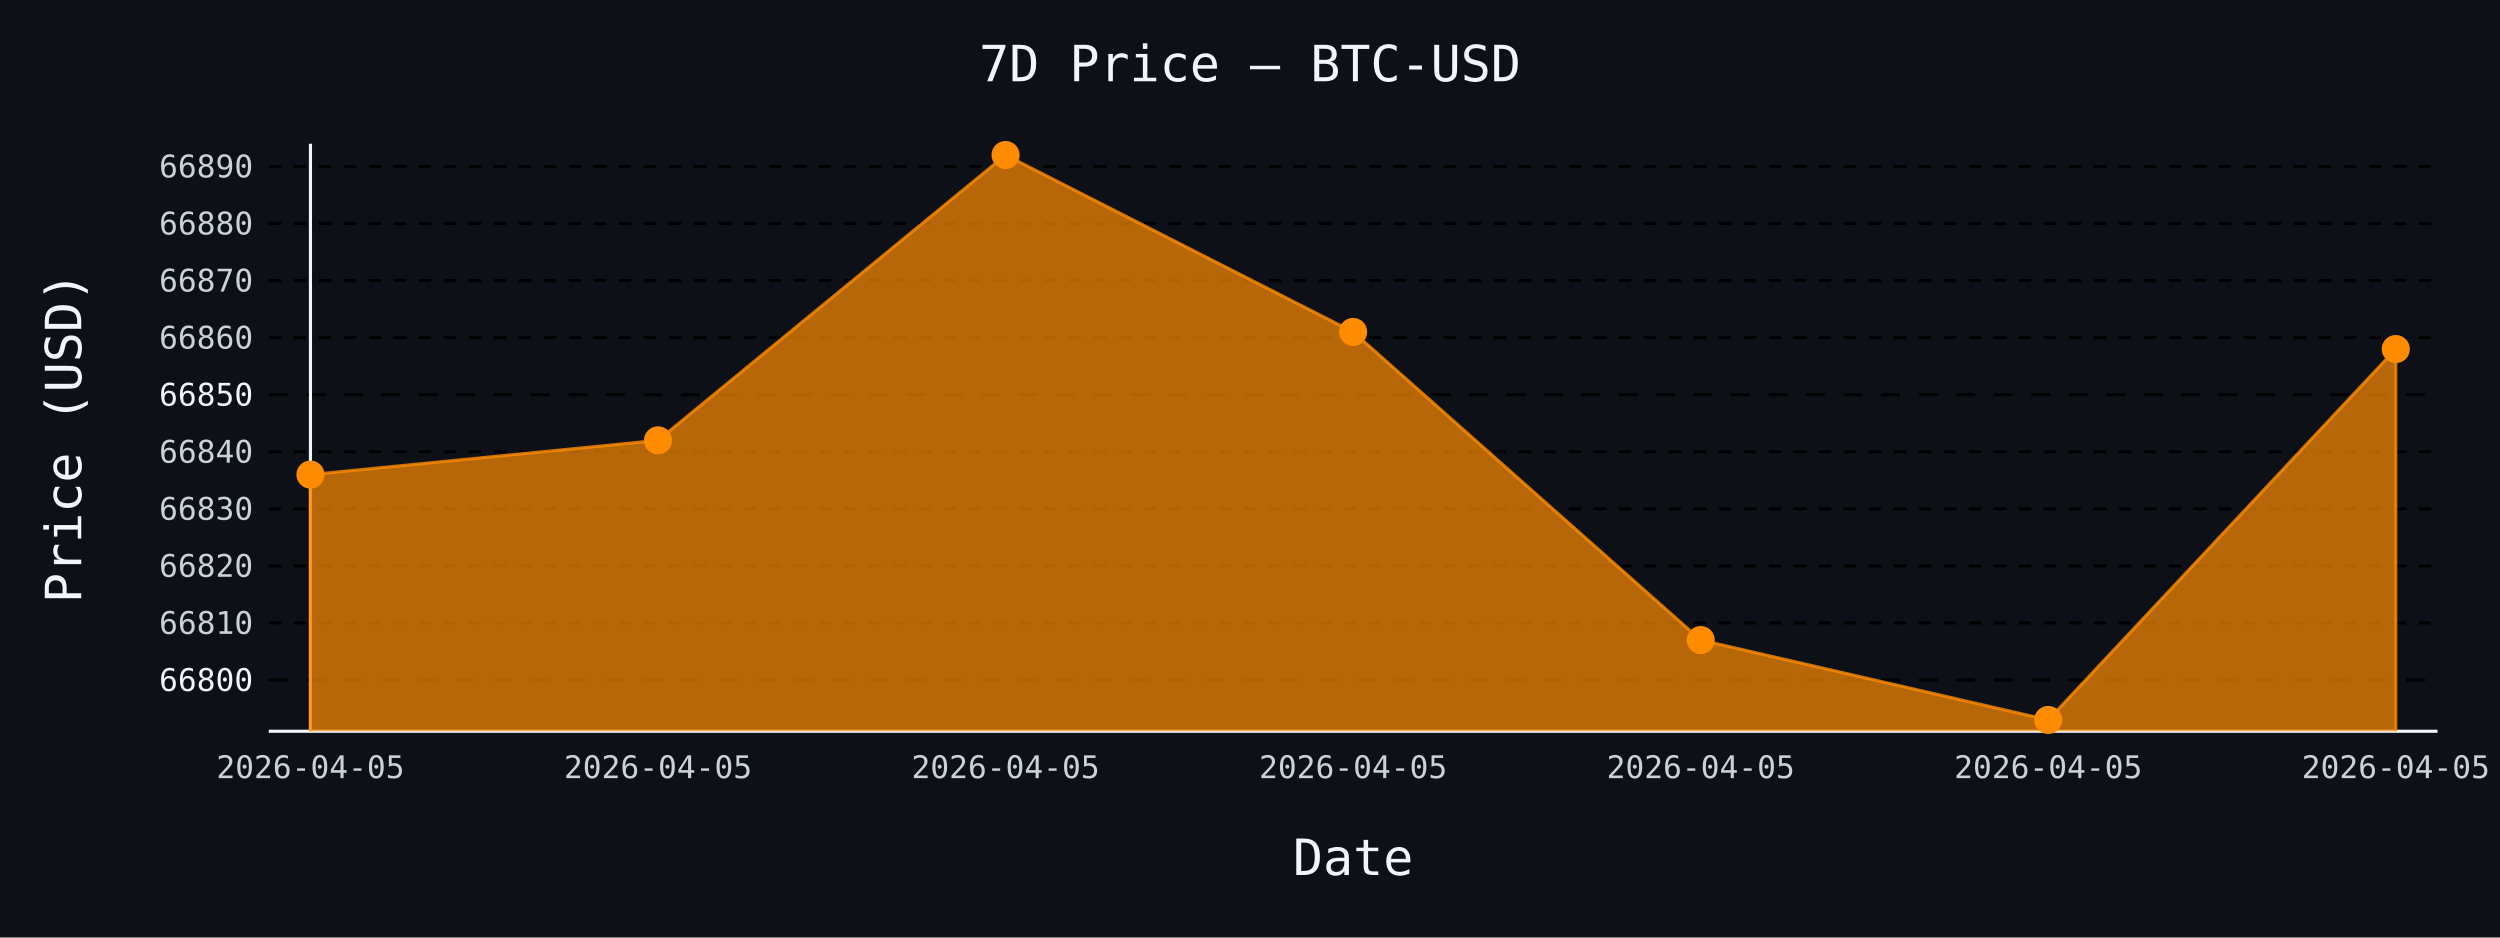
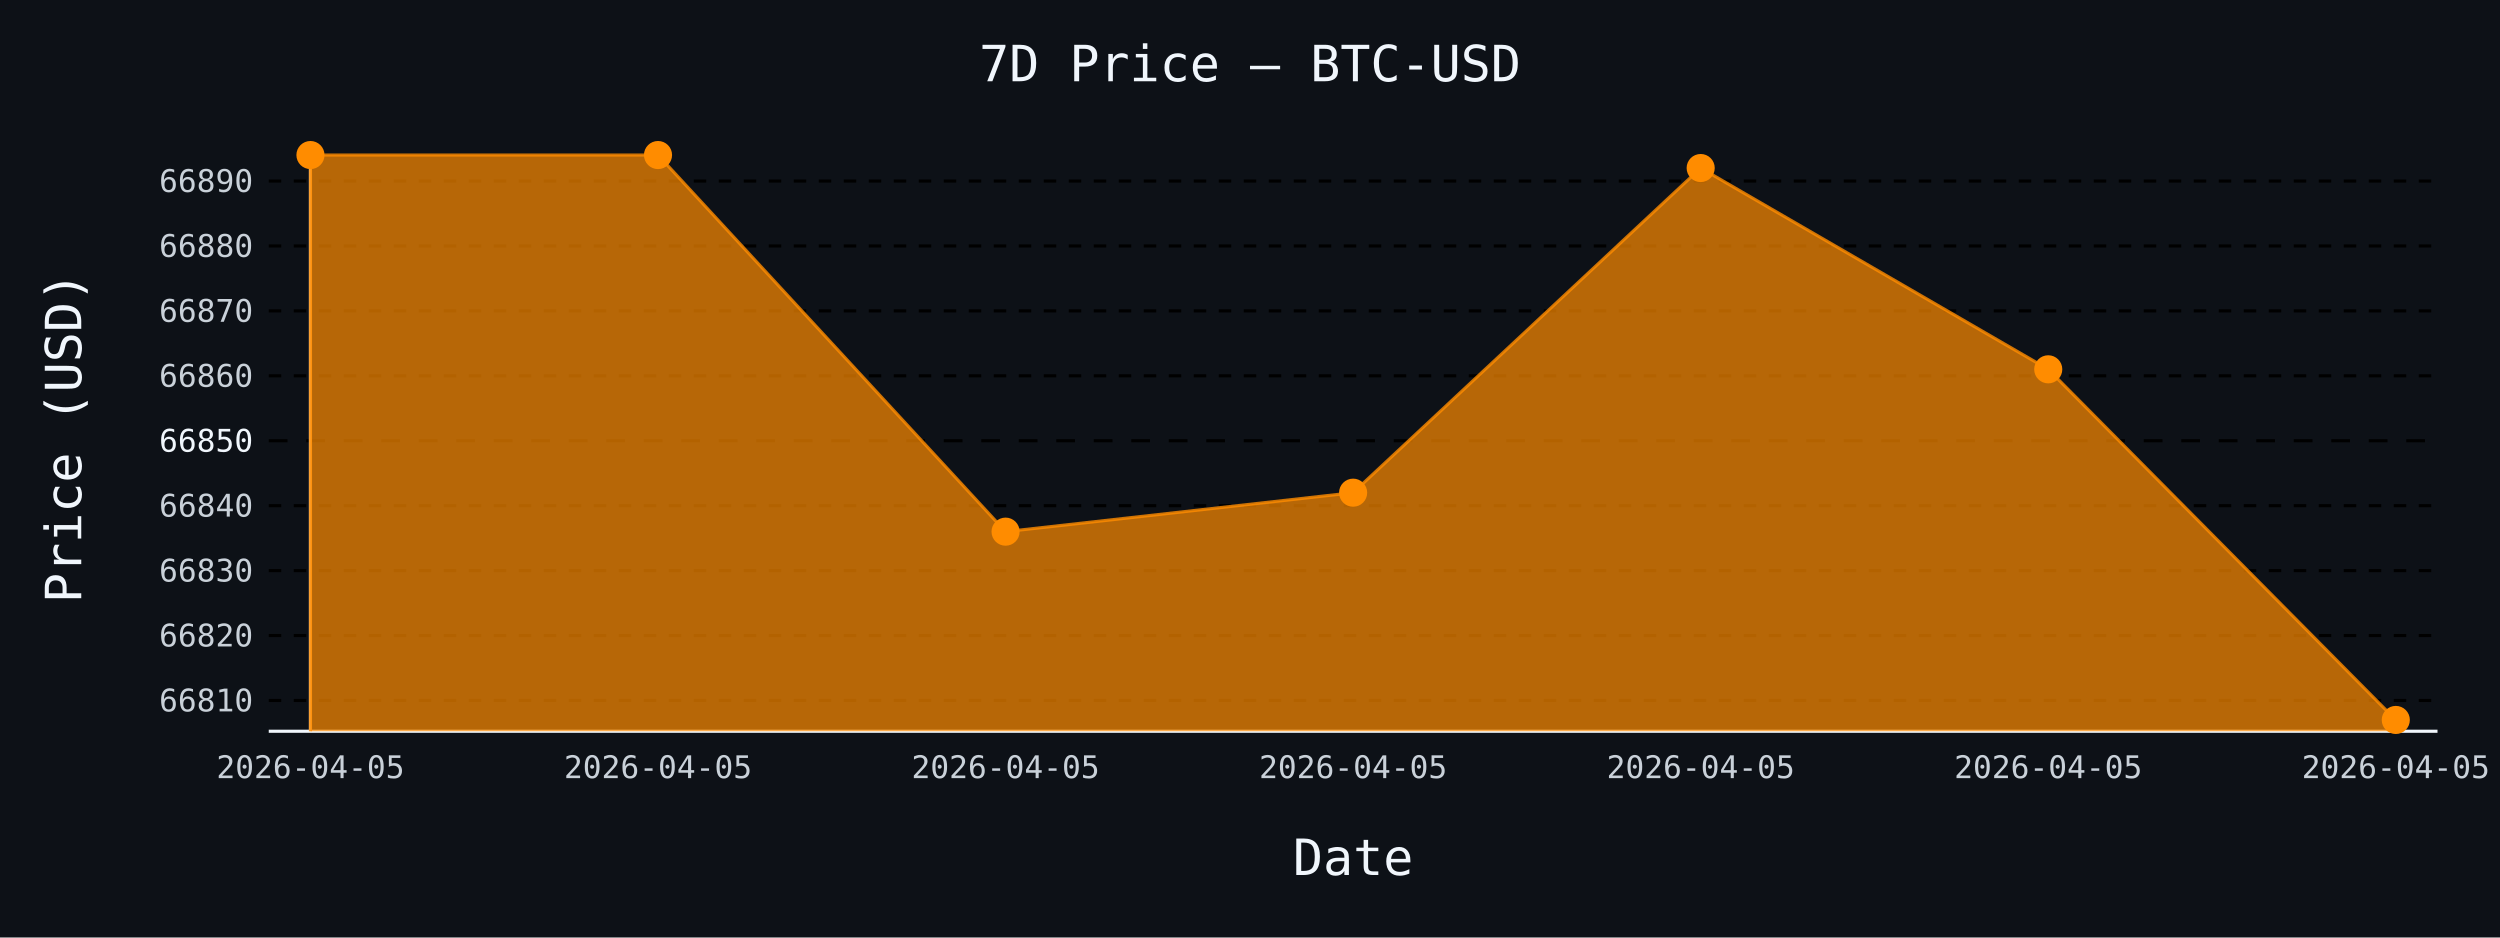
- <svg xmlns="http://www.w3.org/2000/svg" id="chart-32387a61-f2c0-4784-a986-04ab84287dd0" class="pygal-chart" viewBox="0 0 800 300">
+ <svg xmlns="http://www.w3.org/2000/svg" id="chart-1fd0872c-5c0d-413f-8814-0759f7b0febe" class="pygal-chart" viewBox="0 0 800 300">
  <defs>
-     <style type="text/css">#chart-32387a61-f2c0-4784-a986-04ab84287dd0{-webkit-user-select:none;-webkit-font-smoothing:antialiased;font-family:monospace}#chart-32387a61-f2c0-4784-a986-04ab84287dd0 .title{font-family:monospace;font-size:16px}#chart-32387a61-f2c0-4784-a986-04ab84287dd0 .legends .legend text{font-family:monospace;font-size:14px}#chart-32387a61-f2c0-4784-a986-04ab84287dd0 .axis text{font-family:monospace;font-size:10px}#chart-32387a61-f2c0-4784-a986-04ab84287dd0 .axis text.major{font-family:monospace;font-size:10px}#chart-32387a61-f2c0-4784-a986-04ab84287dd0 .text-overlay text.value{font-family:monospace;font-size:16px}#chart-32387a61-f2c0-4784-a986-04ab84287dd0 .text-overlay text.label{font-family:monospace;font-size:10px}#chart-32387a61-f2c0-4784-a986-04ab84287dd0 .tooltip{font-family:monospace;font-size:14px}#chart-32387a61-f2c0-4784-a986-04ab84287dd0 text.no_data{font-family:monospace;font-size:64px}
- #chart-32387a61-f2c0-4784-a986-04ab84287dd0{background-color:#0d1117}#chart-32387a61-f2c0-4784-a986-04ab84287dd0 path,#chart-32387a61-f2c0-4784-a986-04ab84287dd0 line,#chart-32387a61-f2c0-4784-a986-04ab84287dd0 rect,#chart-32387a61-f2c0-4784-a986-04ab84287dd0 circle{-webkit-transition:150ms;-moz-transition:150ms;transition:150ms}#chart-32387a61-f2c0-4784-a986-04ab84287dd0 .graph &gt; .background{fill:#0d1117}#chart-32387a61-f2c0-4784-a986-04ab84287dd0 .plot &gt; .background{fill:#0d1117}#chart-32387a61-f2c0-4784-a986-04ab84287dd0 .graph{fill:#c9d1d9}#chart-32387a61-f2c0-4784-a986-04ab84287dd0 text.no_data{fill:#f0f6fc}#chart-32387a61-f2c0-4784-a986-04ab84287dd0 .title{fill:#f0f6fc}#chart-32387a61-f2c0-4784-a986-04ab84287dd0 .legends .legend text{fill:#c9d1d9}#chart-32387a61-f2c0-4784-a986-04ab84287dd0 .legends .legend:hover text{fill:#f0f6fc}#chart-32387a61-f2c0-4784-a986-04ab84287dd0 .axis .line{stroke:#f0f6fc}#chart-32387a61-f2c0-4784-a986-04ab84287dd0 .axis .guide.line{stroke:#8b949e}#chart-32387a61-f2c0-4784-a986-04ab84287dd0 .axis .major.line{stroke:#c9d1d9}#chart-32387a61-f2c0-4784-a986-04ab84287dd0 .axis text.major{fill:#f0f6fc}#chart-32387a61-f2c0-4784-a986-04ab84287dd0 .axis.y .guides:hover .guide.line,#chart-32387a61-f2c0-4784-a986-04ab84287dd0 .line-graph .axis.x .guides:hover .guide.line,#chart-32387a61-f2c0-4784-a986-04ab84287dd0 .stackedline-graph .axis.x .guides:hover .guide.line,#chart-32387a61-f2c0-4784-a986-04ab84287dd0 .xy-graph .axis.x .guides:hover .guide.line{stroke:#f0f6fc}#chart-32387a61-f2c0-4784-a986-04ab84287dd0 .axis .guides:hover text{fill:#f0f6fc}#chart-32387a61-f2c0-4784-a986-04ab84287dd0 .reactive{fill-opacity:.7;stroke-opacity:.8;stroke-width:1}#chart-32387a61-f2c0-4784-a986-04ab84287dd0 .ci{stroke:#c9d1d9}#chart-32387a61-f2c0-4784-a986-04ab84287dd0 .reactive.active,#chart-32387a61-f2c0-4784-a986-04ab84287dd0 .active .reactive{fill-opacity:.8;stroke-opacity:.9;stroke-width:4}#chart-32387a61-f2c0-4784-a986-04ab84287dd0 .ci .reactive.active{stroke-width:1.5}#chart-32387a61-f2c0-4784-a986-04ab84287dd0 .series text{fill:#f0f6fc}#chart-32387a61-f2c0-4784-a986-04ab84287dd0 .tooltip rect{fill:#0d1117;stroke:#f0f6fc;-webkit-transition:opacity 150ms;-moz-transition:opacity 150ms;transition:opacity 150ms}#chart-32387a61-f2c0-4784-a986-04ab84287dd0 .tooltip .label{fill:#c9d1d9}#chart-32387a61-f2c0-4784-a986-04ab84287dd0 .tooltip .label{fill:#c9d1d9}#chart-32387a61-f2c0-4784-a986-04ab84287dd0 .tooltip .legend{font-size:.8em;fill:#8b949e}#chart-32387a61-f2c0-4784-a986-04ab84287dd0 .tooltip .x_label{font-size:.6em;fill:#f0f6fc}#chart-32387a61-f2c0-4784-a986-04ab84287dd0 .tooltip .xlink{font-size:.5em;text-decoration:underline}#chart-32387a61-f2c0-4784-a986-04ab84287dd0 .tooltip .value{font-size:1.5em}#chart-32387a61-f2c0-4784-a986-04ab84287dd0 .bound{font-size:.5em}#chart-32387a61-f2c0-4784-a986-04ab84287dd0 .max-value{font-size:.75em;fill:#8b949e}#chart-32387a61-f2c0-4784-a986-04ab84287dd0 .map-element{fill:#0d1117;stroke:#8b949e !important}#chart-32387a61-f2c0-4784-a986-04ab84287dd0 .map-element .reactive{fill-opacity:inherit;stroke-opacity:inherit}#chart-32387a61-f2c0-4784-a986-04ab84287dd0 .color-0,#chart-32387a61-f2c0-4784-a986-04ab84287dd0 .color-0 a:visited{stroke:#ff8c00;fill:#ff8c00}#chart-32387a61-f2c0-4784-a986-04ab84287dd0 .text-overlay .color-0 text{fill:black}
- #chart-32387a61-f2c0-4784-a986-04ab84287dd0 text.no_data{text-anchor:middle}#chart-32387a61-f2c0-4784-a986-04ab84287dd0 .guide.line{fill:none}#chart-32387a61-f2c0-4784-a986-04ab84287dd0 .centered{text-anchor:middle}#chart-32387a61-f2c0-4784-a986-04ab84287dd0 .title{text-anchor:middle}#chart-32387a61-f2c0-4784-a986-04ab84287dd0 .legends .legend text{fill-opacity:1}#chart-32387a61-f2c0-4784-a986-04ab84287dd0 .axis.x text{text-anchor:middle}#chart-32387a61-f2c0-4784-a986-04ab84287dd0 .axis.x:not(.web) text[transform]{text-anchor:start}#chart-32387a61-f2c0-4784-a986-04ab84287dd0 .axis.x:not(.web) text[transform].backwards{text-anchor:end}#chart-32387a61-f2c0-4784-a986-04ab84287dd0 .axis.y text{text-anchor:end}#chart-32387a61-f2c0-4784-a986-04ab84287dd0 .axis.y text[transform].backwards{text-anchor:start}#chart-32387a61-f2c0-4784-a986-04ab84287dd0 .axis.y2 text{text-anchor:start}#chart-32387a61-f2c0-4784-a986-04ab84287dd0 .axis.y2 text[transform].backwards{text-anchor:end}#chart-32387a61-f2c0-4784-a986-04ab84287dd0 .axis .guide.line{stroke-dasharray:4,4;stroke:black}#chart-32387a61-f2c0-4784-a986-04ab84287dd0 .axis .major.guide.line{stroke-dasharray:6,6;stroke:black}#chart-32387a61-f2c0-4784-a986-04ab84287dd0 .horizontal .axis.y .guide.line,#chart-32387a61-f2c0-4784-a986-04ab84287dd0 .horizontal .axis.y2 .guide.line,#chart-32387a61-f2c0-4784-a986-04ab84287dd0 .vertical .axis.x .guide.line{opacity:0}#chart-32387a61-f2c0-4784-a986-04ab84287dd0 .horizontal .axis.always_show .guide.line,#chart-32387a61-f2c0-4784-a986-04ab84287dd0 .vertical .axis.always_show .guide.line{opacity:1 !important}#chart-32387a61-f2c0-4784-a986-04ab84287dd0 .axis.y .guides:hover .guide.line,#chart-32387a61-f2c0-4784-a986-04ab84287dd0 .axis.y2 .guides:hover .guide.line,#chart-32387a61-f2c0-4784-a986-04ab84287dd0 .axis.x .guides:hover .guide.line{opacity:1}#chart-32387a61-f2c0-4784-a986-04ab84287dd0 .axis .guides:hover text{opacity:1}#chart-32387a61-f2c0-4784-a986-04ab84287dd0 .nofill{fill:none}#chart-32387a61-f2c0-4784-a986-04ab84287dd0 .subtle-fill{fill-opacity:.2}#chart-32387a61-f2c0-4784-a986-04ab84287dd0 .dot{stroke-width:1px;fill-opacity:1;stroke-opacity:1}#chart-32387a61-f2c0-4784-a986-04ab84287dd0 .dot.active{stroke-width:5px}#chart-32387a61-f2c0-4784-a986-04ab84287dd0 .dot.negative{fill:transparent}#chart-32387a61-f2c0-4784-a986-04ab84287dd0 text,#chart-32387a61-f2c0-4784-a986-04ab84287dd0 tspan{stroke:none !important}#chart-32387a61-f2c0-4784-a986-04ab84287dd0 .series text.active{opacity:1}#chart-32387a61-f2c0-4784-a986-04ab84287dd0 .tooltip rect{fill-opacity:.95;stroke-width:.5}#chart-32387a61-f2c0-4784-a986-04ab84287dd0 .tooltip text{fill-opacity:1}#chart-32387a61-f2c0-4784-a986-04ab84287dd0 .showable{visibility:hidden}#chart-32387a61-f2c0-4784-a986-04ab84287dd0 .showable.shown{visibility:visible}#chart-32387a61-f2c0-4784-a986-04ab84287dd0 .gauge-background{fill:rgba(229,229,229,1);stroke:none}#chart-32387a61-f2c0-4784-a986-04ab84287dd0 .bg-lines{stroke:#0d1117;stroke-width:2px}</style>
+     <style type="text/css">#chart-1fd0872c-5c0d-413f-8814-0759f7b0febe{-webkit-user-select:none;-webkit-font-smoothing:antialiased;font-family:monospace}#chart-1fd0872c-5c0d-413f-8814-0759f7b0febe .title{font-family:monospace;font-size:16px}#chart-1fd0872c-5c0d-413f-8814-0759f7b0febe .legends .legend text{font-family:monospace;font-size:14px}#chart-1fd0872c-5c0d-413f-8814-0759f7b0febe .axis text{font-family:monospace;font-size:10px}#chart-1fd0872c-5c0d-413f-8814-0759f7b0febe .axis text.major{font-family:monospace;font-size:10px}#chart-1fd0872c-5c0d-413f-8814-0759f7b0febe .text-overlay text.value{font-family:monospace;font-size:16px}#chart-1fd0872c-5c0d-413f-8814-0759f7b0febe .text-overlay text.label{font-family:monospace;font-size:10px}#chart-1fd0872c-5c0d-413f-8814-0759f7b0febe .tooltip{font-family:monospace;font-size:14px}#chart-1fd0872c-5c0d-413f-8814-0759f7b0febe text.no_data{font-family:monospace;font-size:64px}
+ #chart-1fd0872c-5c0d-413f-8814-0759f7b0febe{background-color:#0d1117}#chart-1fd0872c-5c0d-413f-8814-0759f7b0febe path,#chart-1fd0872c-5c0d-413f-8814-0759f7b0febe line,#chart-1fd0872c-5c0d-413f-8814-0759f7b0febe rect,#chart-1fd0872c-5c0d-413f-8814-0759f7b0febe circle{-webkit-transition:150ms;-moz-transition:150ms;transition:150ms}#chart-1fd0872c-5c0d-413f-8814-0759f7b0febe .graph &gt; .background{fill:#0d1117}#chart-1fd0872c-5c0d-413f-8814-0759f7b0febe .plot &gt; .background{fill:#0d1117}#chart-1fd0872c-5c0d-413f-8814-0759f7b0febe .graph{fill:#c9d1d9}#chart-1fd0872c-5c0d-413f-8814-0759f7b0febe text.no_data{fill:#f0f6fc}#chart-1fd0872c-5c0d-413f-8814-0759f7b0febe .title{fill:#f0f6fc}#chart-1fd0872c-5c0d-413f-8814-0759f7b0febe .legends .legend text{fill:#c9d1d9}#chart-1fd0872c-5c0d-413f-8814-0759f7b0febe .legends .legend:hover text{fill:#f0f6fc}#chart-1fd0872c-5c0d-413f-8814-0759f7b0febe .axis .line{stroke:#f0f6fc}#chart-1fd0872c-5c0d-413f-8814-0759f7b0febe .axis .guide.line{stroke:#8b949e}#chart-1fd0872c-5c0d-413f-8814-0759f7b0febe .axis .major.line{stroke:#c9d1d9}#chart-1fd0872c-5c0d-413f-8814-0759f7b0febe .axis text.major{fill:#f0f6fc}#chart-1fd0872c-5c0d-413f-8814-0759f7b0febe .axis.y .guides:hover .guide.line,#chart-1fd0872c-5c0d-413f-8814-0759f7b0febe .line-graph .axis.x .guides:hover .guide.line,#chart-1fd0872c-5c0d-413f-8814-0759f7b0febe .stackedline-graph .axis.x .guides:hover .guide.line,#chart-1fd0872c-5c0d-413f-8814-0759f7b0febe .xy-graph .axis.x .guides:hover .guide.line{stroke:#f0f6fc}#chart-1fd0872c-5c0d-413f-8814-0759f7b0febe .axis .guides:hover text{fill:#f0f6fc}#chart-1fd0872c-5c0d-413f-8814-0759f7b0febe .reactive{fill-opacity:.7;stroke-opacity:.8;stroke-width:1}#chart-1fd0872c-5c0d-413f-8814-0759f7b0febe .ci{stroke:#c9d1d9}#chart-1fd0872c-5c0d-413f-8814-0759f7b0febe .reactive.active,#chart-1fd0872c-5c0d-413f-8814-0759f7b0febe .active .reactive{fill-opacity:.8;stroke-opacity:.9;stroke-width:4}#chart-1fd0872c-5c0d-413f-8814-0759f7b0febe .ci .reactive.active{stroke-width:1.5}#chart-1fd0872c-5c0d-413f-8814-0759f7b0febe .series text{fill:#f0f6fc}#chart-1fd0872c-5c0d-413f-8814-0759f7b0febe .tooltip rect{fill:#0d1117;stroke:#f0f6fc;-webkit-transition:opacity 150ms;-moz-transition:opacity 150ms;transition:opacity 150ms}#chart-1fd0872c-5c0d-413f-8814-0759f7b0febe .tooltip .label{fill:#c9d1d9}#chart-1fd0872c-5c0d-413f-8814-0759f7b0febe .tooltip .label{fill:#c9d1d9}#chart-1fd0872c-5c0d-413f-8814-0759f7b0febe .tooltip .legend{font-size:.8em;fill:#8b949e}#chart-1fd0872c-5c0d-413f-8814-0759f7b0febe .tooltip .x_label{font-size:.6em;fill:#f0f6fc}#chart-1fd0872c-5c0d-413f-8814-0759f7b0febe .tooltip .xlink{font-size:.5em;text-decoration:underline}#chart-1fd0872c-5c0d-413f-8814-0759f7b0febe .tooltip .value{font-size:1.5em}#chart-1fd0872c-5c0d-413f-8814-0759f7b0febe .bound{font-size:.5em}#chart-1fd0872c-5c0d-413f-8814-0759f7b0febe .max-value{font-size:.75em;fill:#8b949e}#chart-1fd0872c-5c0d-413f-8814-0759f7b0febe .map-element{fill:#0d1117;stroke:#8b949e !important}#chart-1fd0872c-5c0d-413f-8814-0759f7b0febe .map-element .reactive{fill-opacity:inherit;stroke-opacity:inherit}#chart-1fd0872c-5c0d-413f-8814-0759f7b0febe .color-0,#chart-1fd0872c-5c0d-413f-8814-0759f7b0febe .color-0 a:visited{stroke:#ff8c00;fill:#ff8c00}#chart-1fd0872c-5c0d-413f-8814-0759f7b0febe .text-overlay .color-0 text{fill:black}
+ #chart-1fd0872c-5c0d-413f-8814-0759f7b0febe text.no_data{text-anchor:middle}#chart-1fd0872c-5c0d-413f-8814-0759f7b0febe .guide.line{fill:none}#chart-1fd0872c-5c0d-413f-8814-0759f7b0febe .centered{text-anchor:middle}#chart-1fd0872c-5c0d-413f-8814-0759f7b0febe .title{text-anchor:middle}#chart-1fd0872c-5c0d-413f-8814-0759f7b0febe .legends .legend text{fill-opacity:1}#chart-1fd0872c-5c0d-413f-8814-0759f7b0febe .axis.x text{text-anchor:middle}#chart-1fd0872c-5c0d-413f-8814-0759f7b0febe .axis.x:not(.web) text[transform]{text-anchor:start}#chart-1fd0872c-5c0d-413f-8814-0759f7b0febe .axis.x:not(.web) text[transform].backwards{text-anchor:end}#chart-1fd0872c-5c0d-413f-8814-0759f7b0febe .axis.y text{text-anchor:end}#chart-1fd0872c-5c0d-413f-8814-0759f7b0febe .axis.y text[transform].backwards{text-anchor:start}#chart-1fd0872c-5c0d-413f-8814-0759f7b0febe .axis.y2 text{text-anchor:start}#chart-1fd0872c-5c0d-413f-8814-0759f7b0febe .axis.y2 text[transform].backwards{text-anchor:end}#chart-1fd0872c-5c0d-413f-8814-0759f7b0febe .axis .guide.line{stroke-dasharray:4,4;stroke:black}#chart-1fd0872c-5c0d-413f-8814-0759f7b0febe .axis .major.guide.line{stroke-dasharray:6,6;stroke:black}#chart-1fd0872c-5c0d-413f-8814-0759f7b0febe .horizontal .axis.y .guide.line,#chart-1fd0872c-5c0d-413f-8814-0759f7b0febe .horizontal .axis.y2 .guide.line,#chart-1fd0872c-5c0d-413f-8814-0759f7b0febe .vertical .axis.x .guide.line{opacity:0}#chart-1fd0872c-5c0d-413f-8814-0759f7b0febe .horizontal .axis.always_show .guide.line,#chart-1fd0872c-5c0d-413f-8814-0759f7b0febe .vertical .axis.always_show .guide.line{opacity:1 !important}#chart-1fd0872c-5c0d-413f-8814-0759f7b0febe .axis.y .guides:hover .guide.line,#chart-1fd0872c-5c0d-413f-8814-0759f7b0febe .axis.y2 .guides:hover .guide.line,#chart-1fd0872c-5c0d-413f-8814-0759f7b0febe .axis.x .guides:hover .guide.line{opacity:1}#chart-1fd0872c-5c0d-413f-8814-0759f7b0febe .axis .guides:hover text{opacity:1}#chart-1fd0872c-5c0d-413f-8814-0759f7b0febe .nofill{fill:none}#chart-1fd0872c-5c0d-413f-8814-0759f7b0febe .subtle-fill{fill-opacity:.2}#chart-1fd0872c-5c0d-413f-8814-0759f7b0febe .dot{stroke-width:1px;fill-opacity:1;stroke-opacity:1}#chart-1fd0872c-5c0d-413f-8814-0759f7b0febe .dot.active{stroke-width:5px}#chart-1fd0872c-5c0d-413f-8814-0759f7b0febe .dot.negative{fill:transparent}#chart-1fd0872c-5c0d-413f-8814-0759f7b0febe text,#chart-1fd0872c-5c0d-413f-8814-0759f7b0febe tspan{stroke:none !important}#chart-1fd0872c-5c0d-413f-8814-0759f7b0febe .series text.active{opacity:1}#chart-1fd0872c-5c0d-413f-8814-0759f7b0febe .tooltip rect{fill-opacity:.95;stroke-width:.5}#chart-1fd0872c-5c0d-413f-8814-0759f7b0febe .tooltip text{fill-opacity:1}#chart-1fd0872c-5c0d-413f-8814-0759f7b0febe .showable{visibility:hidden}#chart-1fd0872c-5c0d-413f-8814-0759f7b0febe .showable.shown{visibility:visible}#chart-1fd0872c-5c0d-413f-8814-0759f7b0febe .gauge-background{fill:rgba(229,229,229,1);stroke:none}#chart-1fd0872c-5c0d-413f-8814-0759f7b0febe .bg-lines{stroke:#0d1117;stroke-width:2px}</style>
  </defs>
  <g class="graph line-graph vertical">
    <rect x="0" y="0" width="800" height="300" class="background" />
    <g transform="translate(86, 46)" class="plot">
      <rect x="0" y="0" width="694.0" height="188" class="background" />
      <g class="axis y always_show">
        <path d="M0 188 h694" class="line" />
        <g class="guides">
-           <path d="M0 171.603 h694" class="major guide line" />
-           <text x="-5" y="175.103" class="major">66800</text>
+           <path d="M0 178.151 h694" class="guide line" />
+           <text x="-5" y="181.651" class="">66810</text>
        </g>
        <g class="guides">
-           <path d="M0 153.343 h694" class="guide line" />
-           <text x="-5" y="156.843" class="">66810</text>
+           <path d="M0 157.373 h694" class="guide line" />
+           <text x="-5" y="160.873" class="">66820</text>
        </g>
        <g class="guides">
-           <path d="M0 135.084 h694" class="guide line" />
-           <text x="-5" y="138.584" class="">66820</text>
+           <path d="M0 136.595 h694" class="guide line" />
+           <text x="-5" y="140.095" class="">66830</text>
        </g>
        <g class="guides">
-           <path d="M0 116.824 h694" class="guide line" />
-           <text x="-5" y="120.324" class="">66830</text>
+           <path d="M0 115.817 h694" class="guide line" />
+           <text x="-5" y="119.317" class="">66840</text>
        </g>
        <g class="guides">
-           <path d="M0 98.565 h694" class="guide line" />
-           <text x="-5" y="102.065" class="">66840</text>
+           <path d="M0 95.039 h694" class="major guide line" />
+           <text x="-5" y="98.539" class="major">66850</text>
        </g>
        <g class="guides">
-           <path d="M0 80.305 h694" class="major guide line" />
-           <text x="-5" y="83.805" class="major">66850</text>
+           <path d="M0 74.261 h694" class="guide line" />
+           <text x="-5" y="77.761" class="">66860</text>
        </g>
        <g class="guides">
-           <path d="M0 62.046 h694" class="guide line" />
-           <text x="-5" y="65.546" class="">66860</text>
+           <path d="M0 53.483 h694" class="guide line" />
+           <text x="-5" y="56.983" class="">66870</text>
        </g>
        <g class="guides">
-           <path d="M0 43.786 h694" class="guide line" />
-           <text x="-5" y="47.286" class="">66870</text>
+           <path d="M0 32.705 h694" class="guide line" />
+           <text x="-5" y="36.205" class="">66880</text>
        </g>
        <g class="guides">
-           <path d="M0 25.527 h694" class="guide line" />
-           <text x="-5" y="29.027" class="">66880</text>
-         </g>
-         <g class="guides">
-           <path d="M0 7.267 h694" class="guide line" />
-           <text x="-5" y="10.767" class="">66890</text>
+           <path d="M0 11.927 h694" class="guide line" />
+           <text x="-5" y="15.427" class="">66890</text>
        </g>
      </g>
      <g class="axis x">
        <g class="guides">
          <path d="M13.346 0 v188" class="line" />
          <text x="13.346" y="203.0" class="">2026-04-05</text>
        </g>
        <g class="guides">
          <path d="M124.564 0 v188" class="guide line" />
          <text x="124.564" y="203.0" class="">2026-04-05</text>
        </g>
        <g class="guides">
          <path d="M235.782 0 v188" class="guide line" />
          <text x="235.782" y="203.0" class="">2026-04-05</text>
        </g>
        <g class="guides">
          <path d="M347 0 v188" class="guide line" />
          <text x="347.0" y="203.0" class="">2026-04-05</text>
        </g>
        <g class="guides">
          <path d="M458.218 0 v188" class="guide line" />
          <text x="458.218" y="203.0" class="">2026-04-05</text>
        </g>
        <g class="guides">
          <path d="M569.436 0 v188" class="guide line" />
          <text x="569.436" y="203.0" class="">2026-04-05</text>
        </g>
        <g class="guides">
          <path d="M680.654 0 v188" class="guide line" />
          <text x="680.654" y="203.0" class="">2026-04-05</text>
        </g>
      </g>
      <g class="series serie-0 color-0">
-         <path d="M13.346 188 L13.346 105.869 124.564 94.913 235.782 3.615 347 60.22 458.218 158.821 569.436 184.385 680.654 65.698 680.654 188" class="line reactive" />
+         <path d="M13.346 188 L13.346 3.615 124.564 3.615 235.782 124.128 347 111.661 458.218 7.771 569.436 72.183 680.654 184.385 680.654 188" class="line reactive" />
      </g>
    </g>
    <g class="titles">
      <text x="400.0" y="26" class="title plot_title">7D Price — BTC-USD</text>
      <text x="433.0" y="280" class="title">Date</text>
      <text x="0" y="166.0" class="title" transform="rotate(-90 0 140)">Price (USD)</text>
    </g>
    <g transform="translate(86, 46)" class="plot overlay">
      <g class="series serie-0 color-0">
        <g class="dots">
-           <circle cx="13.346" cy="105.869" r="4" class="dot reactive tooltip-trigger" />
+           <circle cx="13.346" cy="3.615" r="4" class="dot reactive tooltip-trigger" />
        </g>
        <g class="dots">
-           <circle cx="124.564" cy="94.913" r="4" class="dot reactive tooltip-trigger" />
+           <circle cx="124.564" cy="3.615" r="4" class="dot reactive tooltip-trigger" />
        </g>
        <g class="dots">
-           <circle cx="235.782" cy="3.615" r="4" class="dot reactive tooltip-trigger" />
+           <circle cx="235.782" cy="124.128" r="4" class="dot reactive tooltip-trigger" />
        </g>
        <g class="dots">
-           <circle cx="347.0" cy="60.22" r="4" class="dot reactive tooltip-trigger" />
+           <circle cx="347.0" cy="111.661" r="4" class="dot reactive tooltip-trigger" />
        </g>
        <g class="dots">
-           <circle cx="458.218" cy="158.821" r="4" class="dot reactive tooltip-trigger" />
+           <circle cx="458.218" cy="7.771" r="4" class="dot reactive tooltip-trigger" />
        </g>
        <g class="dots">
-           <circle cx="569.436" cy="184.385" r="4" class="dot reactive tooltip-trigger" />
+           <circle cx="569.436" cy="72.183" r="4" class="dot reactive tooltip-trigger" />
        </g>
        <g class="dots">
-           <circle cx="680.654" cy="65.698" r="4" class="dot reactive tooltip-trigger" />
+           <circle cx="680.654" cy="184.385" r="4" class="dot reactive tooltip-trigger" />
        </g>
      </g>
    </g>
    <g transform="translate(86, 46)" class="plot text-overlay">
      <g class="series serie-0 color-0" />
    </g>
    <g transform="translate(86, 46)" class="plot tooltip-overlay">
      <g transform="translate(0 0)" style="opacity: 0" class="tooltip">
        <rect rx="0" ry="0" width="0" height="0" class="tooltip-box" />
        <g class="text" />
      </g>
    </g>
  </g>
</svg>
